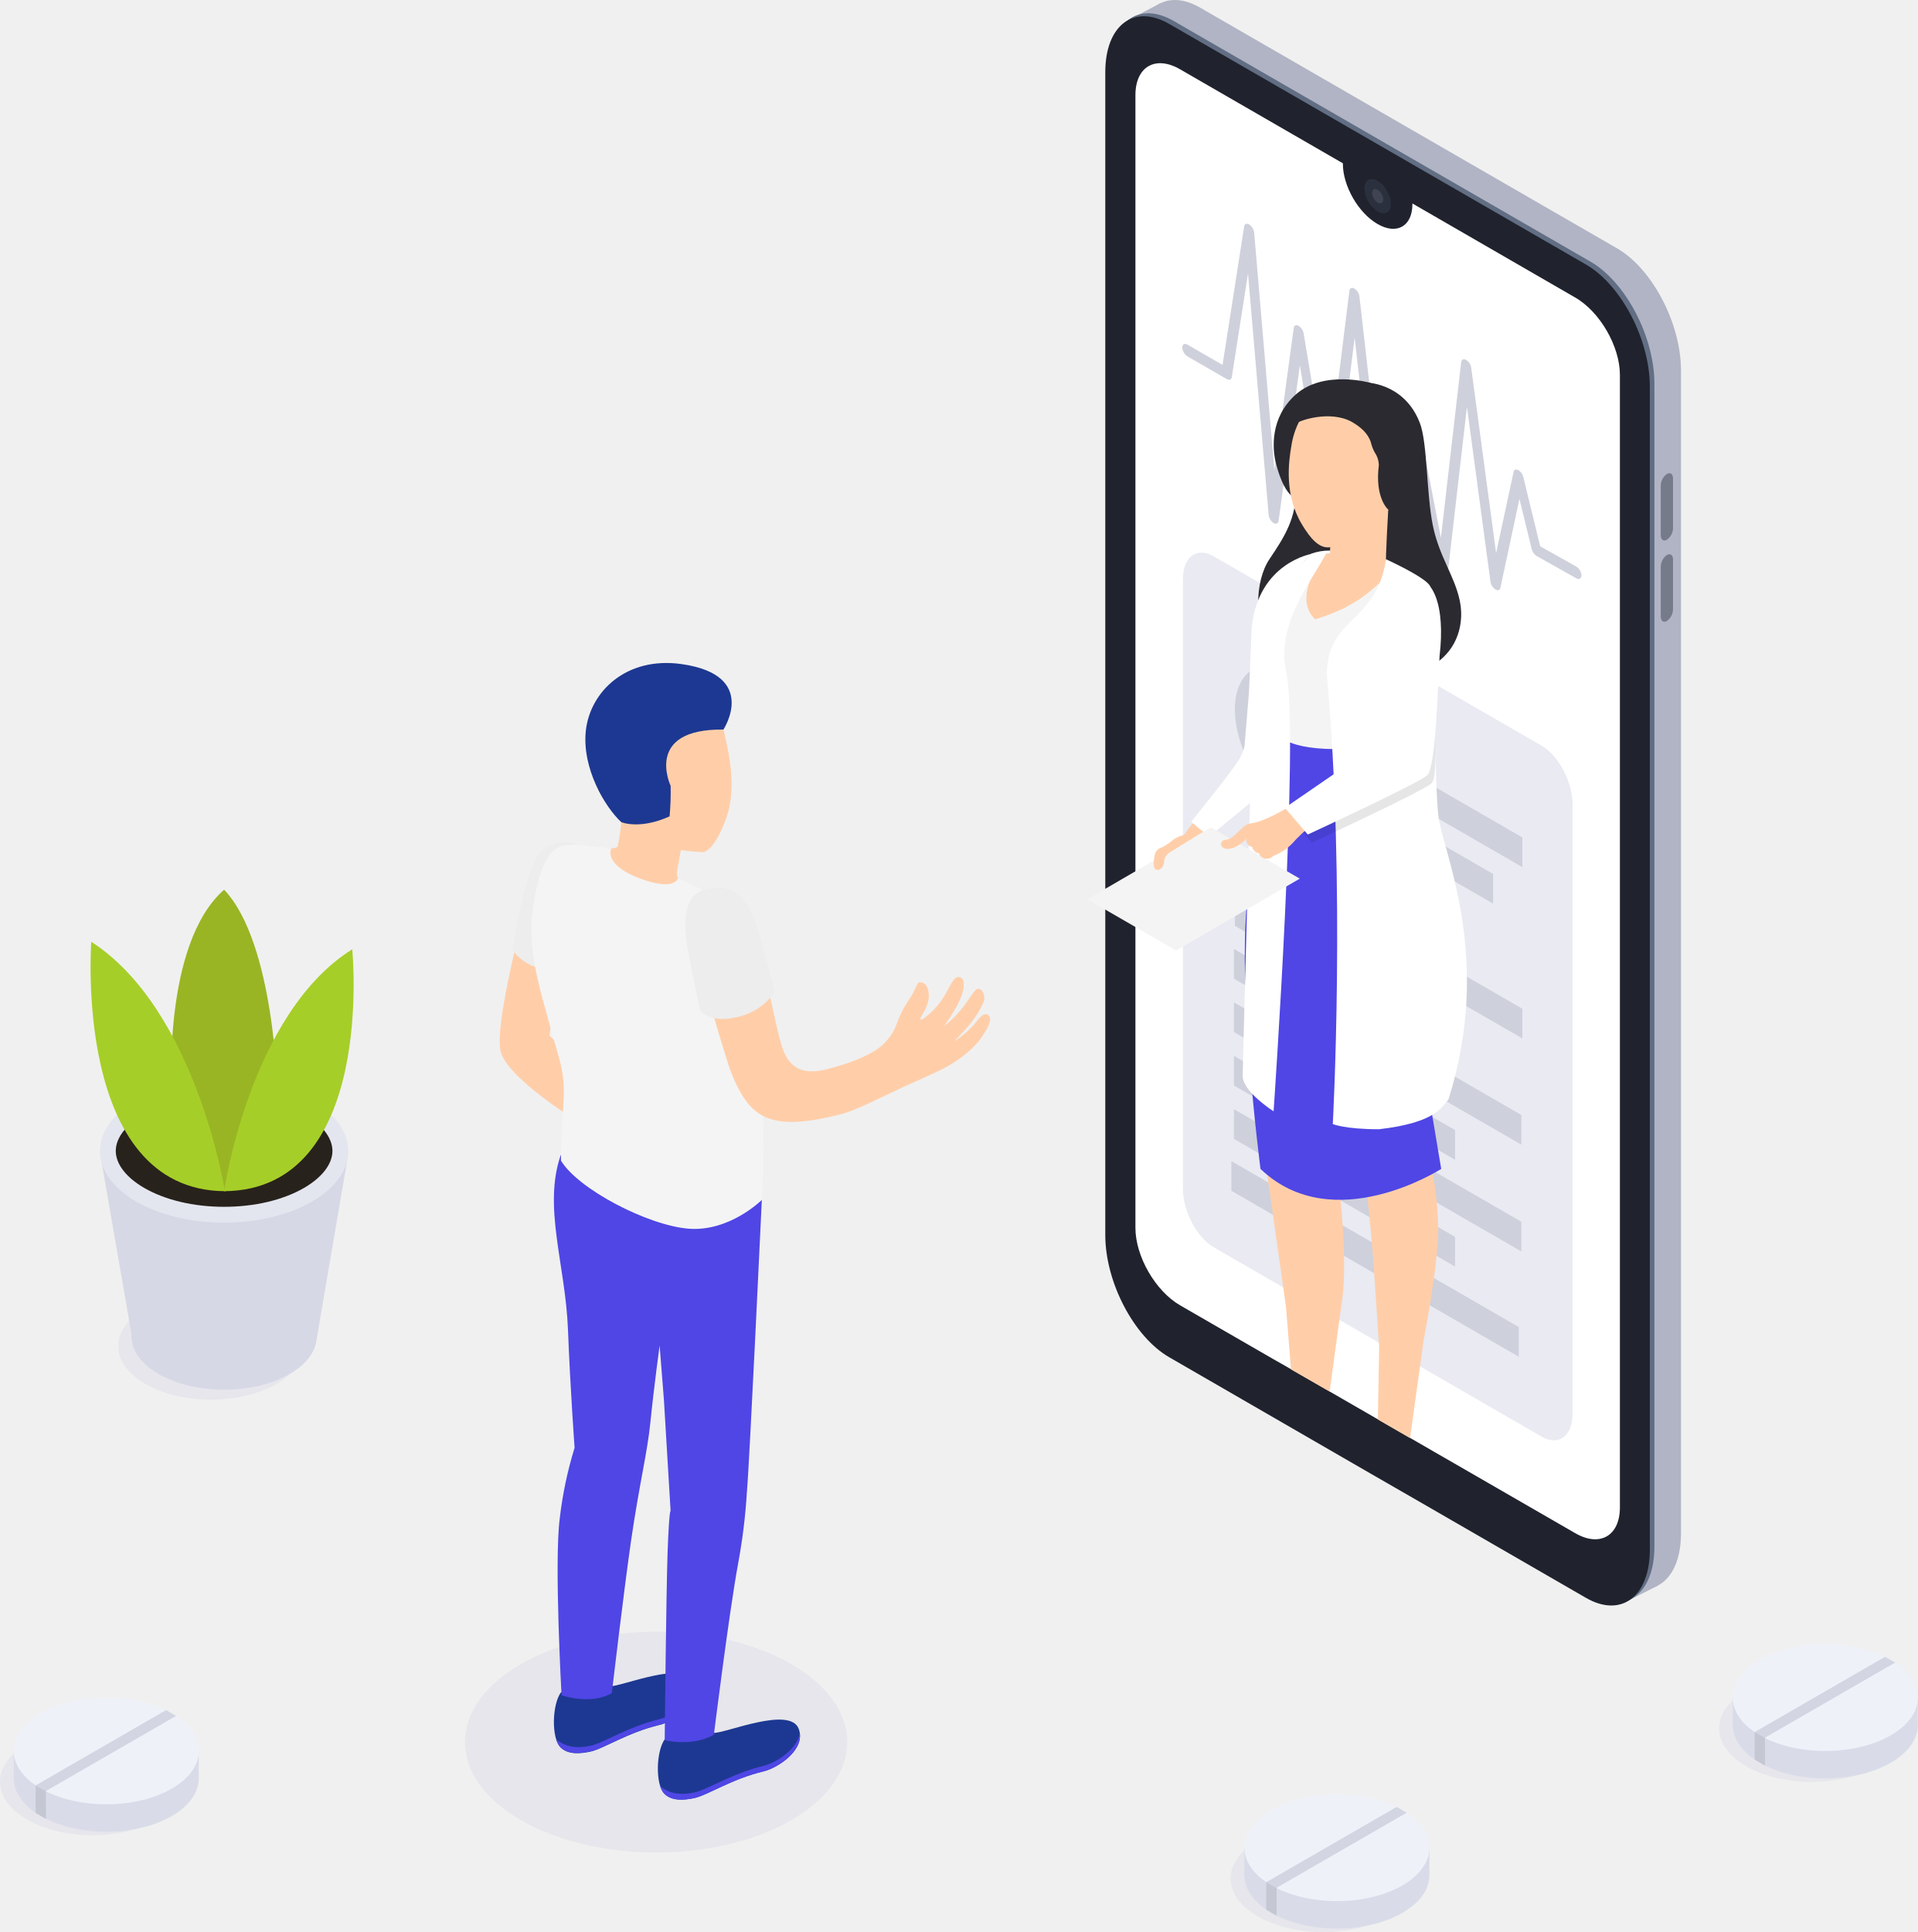
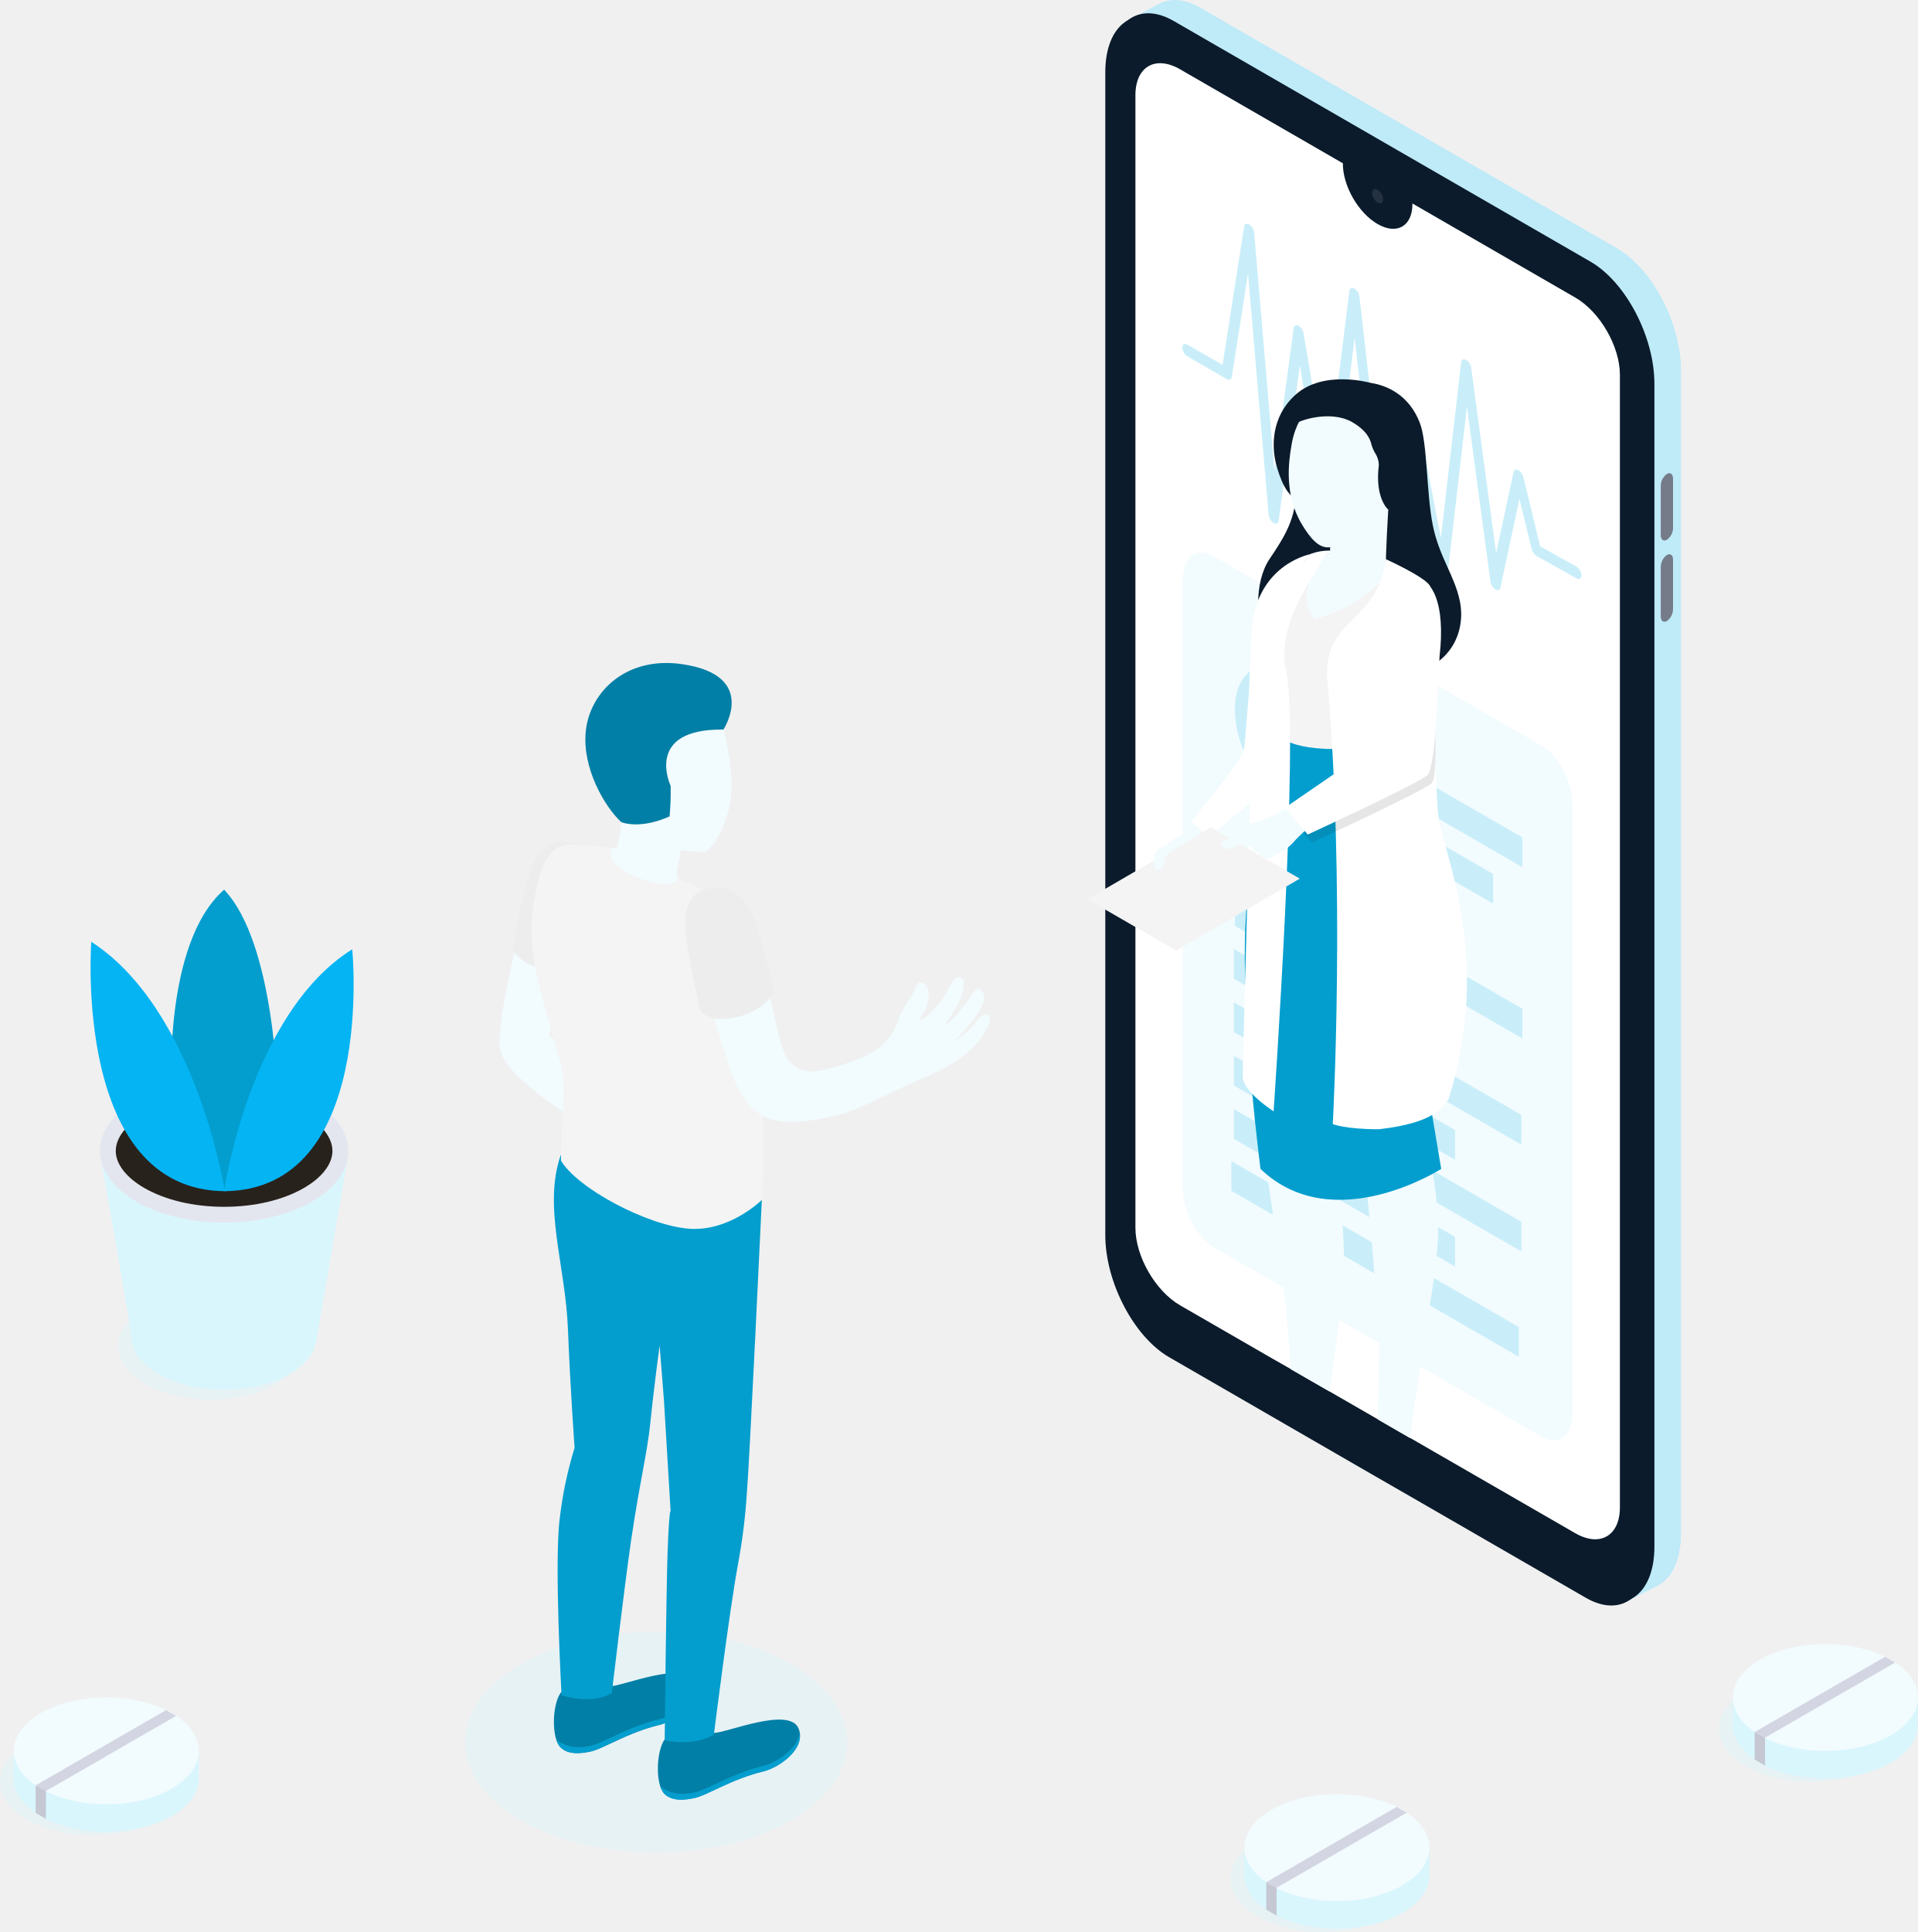
<svg xmlns="http://www.w3.org/2000/svg" viewBox="0 0 496.36 500">
  <defs>
-     <style>.cls-1{fill:#b1b4c4;}.cls-2{fill:#616e84;}.cls-3{fill:#20232d;}.cls-4,.cls-6{fill:#fff;}.cls-5{fill:#2b303f;}.cls-14,.cls-6{opacity:0.1;}.cls-7{fill:#757b89;}.cls-8{fill:#e9eaf2;}.cls-9{fill:#ced0db;}.cls-10{fill:#2b2a30;}.cls-11{fill:#ffcea9;}.cls-12{fill:#f4f4f4;}.cls-13{fill:#4f46e5;}.cls-15,.cls-21{fill:#d6d8e5;}.cls-15{opacity:0.4;}.cls-16{fill:#ededed;}.cls-17{fill:#1d3892;}.cls-18{fill:#4f46e5;}.cls-19{fill:#4f46e5;}.cls-20{fill:#1d3892;}.cls-22{fill:#e4e6ef;}.cls-23{fill:#28221c;}.cls-24{fill:#99b524;}.cls-25{fill:#a6ce28;}.cls-26{fill:#d9dce8;}.cls-27{fill:#eff1f9;}.cls-28{fill:#d3d6e2;}.cls-29{fill:#c5c8d3;}</style>
+     <style>.cls-1{fill:#BFEAF8;}.cls-2{fill:#0B1B2B;}.cls-3{fill:#0B1B2B;}.cls-4,.cls-6{fill:#fff;}.cls-5{fill:#0B1B2B;}.cls-14,.cls-6{opacity:0.1;}.cls-7{fill:#757b89;}.cls-8{fill:#F2FBFE;}.cls-9{fill:#C9EEF9;}.cls-10{fill:#0B1B2B;}.cls-11{fill:#F2FBFE;}.cls-12{fill:#f4f4f4;}.cls-13{fill:#039ECE;}.cls-15,.cls-21{fill:#D9F6FD;}.cls-15{opacity:0.4;}.cls-16{fill:#ededed;}.cls-17{fill:#027FA6;}.cls-18{fill:#039ECE;}.cls-19{fill:#039ECE;}.cls-20{fill:#027FA6;}.cls-22{fill:#e4e6ef;}.cls-23{fill:#28221c;}.cls-24{fill:#039ECE;}.cls-25{fill:#05B4F3;}.cls-26{fill:#D9F6FD;}.cls-27{fill:#F2FBFE;}.cls-28{fill:#d3d6e2;}.cls-29{fill:#c5c8d3;}</style>
  </defs>
  <g id="Слой_2" data-name="Слой 2">
    <g id="Слой_1-2" data-name="Слой 1">
      <path class="cls-1" d="M418.51,409.33,310.63,347c-9.14-5.27-16.55-19.43-16.55-31.61V14.49c0-12.18,7.41-17.78,16.55-12.5L418.51,64.27c9.14,5.28,16.55,19.44,16.55,31.62V396.82C435.06,409,427.65,414.61,418.51,409.33Z" />
      <polygon class="cls-1" points="420.36 414.76 428.91 410.44 420.71 396.38 420.36 414.76" />
      <polygon class="cls-1" points="292.4 4.99 300.27 0.86 298.68 12.46 292.4 4.99" />
      <path class="cls-2" d="M411.63,412.77,303.75,350.48c-9.14-5.27-16.55-19.43-16.55-31.61V17.93c0-12.18,7.41-17.78,16.55-12.51L411.63,67.71c9.14,5.28,16.55,19.43,16.55,31.62V400.26C428.18,412.45,420.77,418.05,411.63,412.77Z" />
      <path class="cls-3" d="M427,100.1V401c0,12.2-7.4,17.79-16.54,12.52l-42.31-24.43L355,381.52,302.6,351.25c-9.14-5.28-16.54-19.43-16.54-31.62V18.7c0-12.19,7.4-17.78,16.54-12.51L410.49,68.47C419.63,73.76,427,87.9,427,100.1Z" />
      <path class="cls-4" d="M419.25,97v293.1c0,7.37-5.17,10.38-11.57,6.68L374,377.35l-3-1.72-1-.59-7.29-4.2-21.1-12.17h0l-8.75-5.05-3.52-2-23.91-13.8c-6.39-3.69-11.57-12.67-11.57-20.07V24.63c0-7.39,5.18-10.38,11.57-6.69l42.12,24.32v.12c0,5.75,4,12.74,9,15.61s9,.54,9-5.2c0,0,0-.09,0-.13L407.68,77C414.08,80.67,419.25,89.65,419.25,97Z" />
      <ellipse class="cls-5" cx="356.55" cy="50.77" rx="2.79" ry="4.84" transform="translate(22.39 185.08) rotate(-30)" />
      <path class="cls-6" d="M356.55,52.43a3.16,3.16,0,0,1-1.44-2.49c0-.91.64-1.28,1.44-.82A3.16,3.16,0,0,1,358,51.6C358,52.51,357.34,52.88,356.55,52.43Z" />
      <path class="cls-7" d="M431.41,139.69h0c-.88.51-1.59,0-1.59-1.2V125.66a3.82,3.82,0,0,1,1.59-3h0c.88-.51,1.59,0,1.59,1.21v12.83A3.81,3.81,0,0,1,431.41,139.69Z" />
      <path class="cls-7" d="M431.41,160.72h0c-.88.5-1.59,0-1.59-1.21V146.68a3.83,3.83,0,0,1,1.59-3.05h0c.88-.5,1.59,0,1.59,1.21v12.83A3.83,3.83,0,0,1,431.41,160.72Z" />
      <path class="cls-8" d="M399,371.8l-84.85-49c-4.4-2.54-8-9.37-8-15.24V150c0-5.88,3.58-8.58,8-6l84.85,49c4.41,2.55,8,9.37,8,15.25v157.6C407,371.64,403.38,374.34,399,371.8Z" />
      <ellipse class="cls-9" cx="335.56" cy="192.78" rx="13.03" ry="22.57" transform="translate(-51.43 193.62) rotate(-30)" />
      <polygon class="cls-9" points="394 224.41 361.18 205.46 361.18 197.78 394 216.73 394 224.41" />
      <polygon class="cls-9" points="386.43 233.85 361.18 219.28 361.18 211.6 386.43 226.18 386.43 233.85" />
      <polygon class="cls-9" points="394 268.74 319.61 225.79 319.61 218.12 394 261.06 394 268.74" />
      <polygon class="cls-9" points="376.83 272.65 319.61 239.61 319.61 231.93 376.83 264.97 376.83 272.65" />
      <polygon class="cls-9" points="393.74 296.23 319.35 253.28 319.35 245.6 393.74 288.55 393.74 296.23" />
      <polygon class="cls-9" points="376.58 300.14 319.35 267.1 319.35 259.42 376.58 292.46 376.58 300.14" />
      <polygon class="cls-9" points="393.74 323.87 319.35 280.92 319.35 273.24 393.74 316.19 393.74 323.87" />
      <polygon class="cls-9" points="393.08 351.12 318.69 308.17 318.69 300.5 393.08 343.44 393.08 351.12" />
      <polygon class="cls-9" points="376.58 327.78 319.35 294.74 319.35 287.06 376.58 320.1 376.58 327.78" />
      <path class="cls-9" d="M329.61,135.35l0,0a2.93,2.93,0,0,1-1.27-2.09L323,70.78l-4.2,26.81c-.1.67-.65.89-1.29.52l-10.21-5.9A2.9,2.9,0,0,1,306,89.94c0-.83.59-1.17,1.31-.76l9.1,5.26L322,58.6c.1-.68.69-.89,1.33-.49a3,3,0,0,1,1.26,2.08l5.24,61.56,5-36.86c.09-.68.62-.91,1.25-.57a2.92,2.92,0,0,1,1.32,2l6,35.93,5.84-47c.08-.7.64-.94,1.29-.57h0a2.89,2.89,0,0,1,1.3,2l6.94,60.92,5.76-30c.12-.62.64-.82,1.26-.49l0,0a3,3,0,0,1,1.27,1.88l5.86,30.2,5.25-45.46c.08-.69.62-.95,1.27-.59a2.83,2.83,0,0,1,1.32,2l6.45,48,4.52-21c.12-.6.62-.8,1.21-.49a2.88,2.88,0,0,1,1.31,1.8l4.36,17.93,9.37,5.26h0a2.88,2.88,0,0,1,1.31,2.25c0,.84-.56,1.19-1.29.79l-10.33-5.8h0a3,3,0,0,1-1.25-1.77l-3.17-13-4.93,23c-.13.63-.68.84-1.31.43a2.92,2.92,0,0,1-1.26-2l-6.09-45.27-5,43.35c-.08.67-.59.93-1.22.61a2.85,2.85,0,0,1-1.35-1.92L366,115.66l-6.14,31.91c-.13.65-.7.83-1.33.45a3,3,0,0,1-1.26-2l-6.67-58.66L345,132.19c-.08.68-.61.93-1.25.59a3,3,0,0,1-1.33-2l-6-36.26-5.5,40.25C330.81,135.49,330.26,135.72,329.61,135.35Z" />
      <g id="Girl_14">
        <path id="_Контур_" data-name="&lt;Контур&gt;" class="cls-10" d="M344.14,101.42c2.09-3.36,18.07-5.57,23.32,8,2,5.13,1.69,18.25,3.36,26.5s5.59,12.91,7,19.6-.89,17.89-17,19.87-28.51-3.67-32.31-8.81-3.89-16.06.07-21.92,6.95-10.64,6.86-18.27Z" />
        <path id="_Контур_2" data-name="&lt;Контур&gt;" class="cls-10" d="M354.69,99.09s-12-3.47-19.32,3c-6.67,5.94-6.11,14-5.14,17.83s2.91,9,5.93,9.27S354.69,99.09,354.69,99.09Z" />
        <path id="_Контур_3" data-name="&lt;Контур&gt;" class="cls-11" d="M359.29,131.89s-.79,13.41-.55,14.39,5.27,1.94,6.67,3.11-7.29,14.77-11.71,16.79-18.12-3.13-19.07-10c-.87-6.27,3.92-11.14,5.77-12.84a27.21,27.21,0,0,1,3.78-.1l.4-6.5C350.58,134.88,359.29,131.89,359.29,131.89Z" />
        <path class="cls-11" d="M326.87,157.22c-.08-.37-2,.71-2.05.74s-.95,34.4-2.65,37.51h0c-4.28,7.31-15.66,19.66-15.94,21.05-.84,4.17,1.58.43,5.49,0,2.2-.27,15.11-13.34,18-16.32l.18.11c0-.12,0-.23.05-.34l.38-.39a17.16,17.16,0,0,0,.09-2.78C335.79,159.43,329.19,156.94,326.87,157.22Z" />
        <path class="cls-4" d="M323.94,162.5l-.68,16.56-1.09,13.05s.21,1.75-1.71,4.81-12.18,15.77-12.18,15.77l4.64,3.85,10.57-8.68,7-46.76-3.68-4.55Z" />
        <path id="_Контур_4" data-name="&lt;Контур&gt;" class="cls-12" d="M361.13,147.59c3.76.58,8.07,2.59,8.66,4.65.69,2.41,2.18,13.75-1.08,22.38s-5.46,14.12-7.33,17.83c0,0-16.3,7-29.44-1.16,0,0-.9-9.24-1-14.19-12.13-10.58-1.76-23.63,8.51-33.76a20.85,20.85,0,0,1,3.7-.05s-9.16,10.84-2.79,17C354.05,156.16,356.76,150,361.13,147.59Z" />
        <path id="_Контур_5" data-name="&lt;Контур&gt;" class="cls-11" d="M334.24,115.28h0c1.36-8.61,7.58-15.12,16.46-14.6a17.07,17.07,0,0,1,8.59,31.21,17.47,17.47,0,0,1-1.37,3.77c-3.15,3.66-11.51,6-14.27,6-2.38,0-4.44-2.2-6.67-5.9C332.32,128.08,333.5,119.54,334.24,115.28Z" />
        <path class="cls-10" d="M353.45,100.84c6.23,1.22,11.36,3,13.05,9.09,1.16,4.21,2.67,12.25,1.23,15.63l-.9,2.44-7.54,3.89s-3.52-2.93-2.43-11.53a6.1,6.1,0,0,0-1.06-3.26,10,10,0,0,1-1-2.6c-.76-2.4-2.69-4-4.89-5.29-5.62-3.15-13.84-.43-15,.71C338.67,102.14,346.21,99.42,353.45,100.84Z" />
        <path class="cls-11" d="M375.56,237.18c-1,10.88-7.06,57.12-7.06,57.12a86,86,0,0,1,3.74,24c-.06,6.73-1.82,18.15-3.81,28.73l-3.49,25.15-8.33-4.82.33-18.75c-.43-6.28-1.05-15.55-1.45-21.48-.65-9.64-2.38-25-2.88-28.78s-1.72-10.5-2.31-18-3.41-45.55-3.41-45.55l-.39,7.13s-.37,11.58-2,25.84-2.26,20.62-2.26,20.62,2.89,5.3,3.26,9.21c.3,3.09,3.82,27.49,1.71,39.91l-3.09,22.62-10-5.74-1.29-16.15c-1.71-12.1-5.32-37.76-5.88-41.1-.72-4.39-1.32-6.55-2.16-20.35s-.53-43.77.86-54.64,5.4-26.66,5.4-26.66a32,32,0,0,0,12.06,3c7,.36,18.25-1.77,18.25-1.77a110,110,0,0,0,6.43,9.95C370.94,211,377,220.53,375.56,237.18Z" />
        <path class="cls-13" d="M361.38,192.45l9.36,18.81s14.29,20.91-.52,74.67L373,302.51s-28,18-46.77,0c0,0-6.51-49.68-3.05-72.59A263.09,263.09,0,0,1,331.91,191s4.59,5.07,28.22,1.72" />
        <path class="cls-4" d="M339.49,143.34s-13.86,2.26-15.55,19.16l3.17-3.17S334.88,147.57,339.49,143.34Z" />
        <path class="cls-4" d="M343.19,143.29c-3.58,6.91-13,18.2-10.33,30.42,3.54,16.29-3.24,113.9-3.24,113.9s-8-5.07-8-9.13,3-109.42,3-114.41,8.76-13.85,14.71-20.77a13.79,13.79,0,0,1,4.91-.81c0,.37,0,.42-.05.8C343.89,143.31,343.72,143.29,343.19,143.29Z" />
        <polygon class="cls-12" points="281.42 232.72 313.42 214.12 336.4 227.39 304.39 245.99 281.42 232.72" />
        <path class="cls-11" d="M309.29,215.48c-2,.46-4,.61-5.68,1.86a13.68,13.68,0,0,1-2,1.48c-.32.17-.63.37-1,.51a3.1,3.1,0,0,0-1.28.85,3.16,3.16,0,0,0-.57,1.77,7.53,7.53,0,0,0-.11,2.32c.28,1.15,1.47,1.06,2.1.26a2.46,2.46,0,0,0,.53-1.4,3.08,3.08,0,0,1,1.35-2.45l7.65-4.75A.93.93,0,0,0,309.29,215.48Z" />
        <path class="cls-4" d="M371.47,173.06s-.26,28.71.79,38,14.3,36.51,2.63,73.44c-1.72,2-3.3,6.05-18,7.75-8.77,0-11.95-1.34-11.95-1.34s3.39-61.93-1.53-116.31c0-15,12.9-13.26,15.29-29.88,11.39,5.32,11.4,7,11.4,7Z" />
        <path class="cls-14" d="M365.69,151.4c-6.27.7-7.09,8.65-7.09,8.65l-.29,12.17s.68,15.52,2.48,20.25l-27.2,18.69,5.93,6.91s28.74-13.27,31-15.37,0-26.45.35-33.46C372.38,156,372,150.7,365.69,151.4Z" />
        <path class="cls-11" d="M370.19,158.13c-1.06-4.35-4.47-2.95-7.4-5.5-6.81,9.63-2.29,35.68-1.37,38.46L335.3,207.74h0c-.42.28-1.32.83-1.75,1.1-2.37,1.43-6.93,3.91-9.71,4.23-2.62.3-4,4-6.78,4.31a1.08,1.08,0,0,0-.71,1.86c1.12,1.08,4.11.19,6.15-2.2a1,1,0,0,0,0,.18,2,2,0,0,0,1.64,2,.94.94,0,0,0,.14.49,2,2,0,0,0,1.56,1.13h0a2,2,0,0,0,2.15,1.39,2.37,2.37,0,0,0,1.57-.72,13.81,13.81,0,0,0,5.71-4.12,57,57,0,0,1,4.24-3.94c7.09-3.05,28.35-12.13,29.3-13.42C370.19,198.12,371.7,164.34,370.19,158.13Z" />
        <path class="cls-4" d="M364.64,149.3c-6.27.7-7.09,8.65-7.09,8.65l-.29,12.16s.68,15.53,2.47,20.26l-27.19,18.69,5.93,6.91s28.74-13.27,30.95-15.37,2.77-23.74,3.15-30.74C374.13,156.64,370.92,148.6,364.64,149.3Z" />
      </g>
      <g id="Men_2">
        <ellipse class="cls-15" cx="169.8" cy="450.86" rx="49.46" ry="28.56" />
        <path id="_Контур_6" data-name="&lt;Контур&gt;" class="cls-11" d="M134.56,239.1c-.55,4.81-6.29,25.56-5.06,32.67s20.84,19,20.84,19l2.72-12.17L142.2,268l2.93-20.15Z" />
        <path id="_Контур_7" data-name="&lt;Контур&gt;" class="cls-16" d="M149.73,218.65c-2.8-1.21-8-1.48-10.92,3.3s-5.88,21.16-6.15,24c0,0,4.05,5.59,10.12,4.66Z" />
        <path class="cls-17" d="M172.12,450a16.84,16.84,0,0,0,12.69-1.54c3.05.09,19.64-7,21.9-1.05,2,5.23-5.21,10.06-9.05,11-8.38,2-14.58,6.21-17.95,6.92-2.5.53-5.75.88-7.75-1.09C169.57,461.88,169.77,453.13,172.12,450Z" />
        <path class="cls-18" d="M179.71,463.89c3.37-.7,9.57-4.88,17.95-6.91,3.22-.78,8.76-4.3,9.32-8.5.74,4.81-5.74,9.08-9.32,9.94-8.38,2-14.58,6.21-17.95,6.92-2.5.53-5.75.88-7.75-1.09a5,5,0,0,1-1.1-2C173.78,464.67,177.21,464.42,179.71,463.89Z" />
        <path class="cls-17" d="M145.21,437.93a16.78,16.78,0,0,0,12.69-1.53c3.06.09,19.64-7,21.9-1,2,5.23-5.21,10.06-9.05,11-8.38,2-14.58,6.21-17.94,6.92-2.51.53-5.76.88-7.75-1.1C142.66,449.8,142.87,441.05,145.21,437.93Z" />
        <path class="cls-18" d="M152.81,451.81c3.36-.71,9.56-4.88,17.94-6.91,3.22-.78,8.76-4.31,9.32-8.5.75,4.81-5.74,9.08-9.32,9.94-8.38,2-14.58,6.21-17.94,6.92-2.51.53-5.76.88-7.75-1.1a4.76,4.76,0,0,1-1.1-2C146.87,452.58,150.3,452.34,152.81,451.81Z" />
        <path id="_Контур_8" data-name="&lt;Контур&gt;" class="cls-19" d="M144.88,392.86a101.35,101.35,0,0,1,3.83-18.17S147.57,359,147,344.14c-.65-16.87-6.5-31.72-1.89-45.18l52.06,11.58s-3.15,67.26-3.85,75.4A151.22,151.22,0,0,1,191,404.82c-2.38,13.06-6.24,44.12-6.24,44.12-5.51,3.2-12.73,1.43-12.73,1.43s.4-39.28.75-48.69c.43-11.49.78-10.61.78-10.61l-1.72-28.61-1.12-14.24s-1.44,10.45-2.38,19.78c-.82,8.14-2.78,15.5-5,30.64-1.9,13.14-5,39.54-5,39.54-5.5,3.2-13,.55-13,.55S143.39,404.26,144.88,392.86Z" />
        <path id="_Контур_9" data-name="&lt;Контур&gt;" class="cls-11" d="M152.48,218.93c4,.2,6.92,1.22,7.42,0a52.39,52.39,0,0,0,.9-6.2c-.46-1.15-.85-2.38-.85-2.38-5-3.07-6.55-8.45-7.21-14.71-1.11-10.71,4.67-20.09,15.38-21.21,10.07-1,17.48,6,19.45,15.75,1.07,4.79,3.19,13.86.32,21.75-1.6,4.41-3.66,7.91-5.73,8.59a51.23,51.23,0,0,1-5.95-.52h0s-.53,3-.9,4.88-.22,2.92,3.58,5.27-5.75,7.15-12,6.68-13.25-4.24-15.18-8.28C149.58,224.1,149.76,218.8,152.48,218.93Z" />
        <path id="_Контур_10" data-name="&lt;Контур&gt;" class="cls-12" d="M158.22,219.52c-1.1,2.74,1.69,6.09,9.14,8.43s8.11-.67,8.11-.67,10.92,5,14.47,7.45c4.47,3.13,6.45,12.17,7.06,27.43.69,17.66.75,43.86.17,48.38,0,0-8.35,8.32-19,7.44s-28.67-10.33-33-17.64c.12-15.48,1.93-18-.58-26.92-5.74-20.42-8.76-28.78-6-42.35,2.3-11.19,5.52-12.58,9.94-12.47A92,92,0,0,1,158.22,219.52Z" />
        <path id="_Контур_11" data-name="&lt;Контур&gt;" class="cls-11" d="M213.8,276.76c-8.77,2.21-10.83-3.32-12-7.9-2.79-11.09-4.29-21.1-6.37-27.39-2.45-7.42-5-8.61-8.62-10.05-4.24-1.7-7.88,1.88-6.47,11.32,1.67,11.18,3.86,19,8,32.25,1.09,3.45,3.53,9.59,7.2,12.55,4.52,3.66,11.34,3.5,21.65.94,4.4-1.1,9.22-3.73,17.54-7.61,2.23-1,4-1.73,8.25-3.73s8.75-5.33,11-8.58,2.54-4.78,2.08-5.52c-.57-.93-1.59-.73-2.79.64a23.8,23.8,0,0,1-6.31,5.84s2.77-2.86,4.27-4.72a23.58,23.58,0,0,0,3.32-5.42c.79-1.9-.84-4.47-2.08-3.12s-1.83,2.73-4.1,5.45a23.73,23.73,0,0,1-4.07,3.87,44.57,44.57,0,0,0,3.75-6c1.44-2.94,1.42-4.45,1.36-5.44s-1.46-2.17-2.77-.3c-1.19,1.69-2,4.33-4.71,7.2-2,2.08-3.71,3.28-3.76,2.7s1.21-1.72,1.93-4.14,0-5-1.34-5.26-1.08-.2-2.16,2.06-2.72,3.94-4,7.25c-1.11,2.91-1.61,4.09-3.61,6.21C226.9,272.12,222.14,274.66,213.8,276.76Z" />
        <path id="_Контур_12" data-name="&lt;Контур&gt;" class="cls-16" d="M183.57,229.9c5.86-.86,10,1.78,12.58,10.65s4.4,16.16,4.4,16.16a15.94,15.94,0,0,1-9.81,6.51c-7,1.7-9.53-1.65-9.53-1.65s-2-9.3-3.16-15.63S176.32,231,183.57,229.9Z" />
        <path class="cls-20" d="M187.23,188.81s9.26-14.07-10.79-16.94c-14.46-2.06-23.76,7.23-24.83,17.31-1,9.63,4.91,19.63,9.19,23.6,2.09.75,6.59,1.18,12.5-1.51a70.89,70.89,0,0,0,.27-7.89S166.52,188.55,187.23,188.81Z" />
      </g>
      <ellipse class="cls-15" cx="54.58" cy="348.37" rx="23.98" ry="13.85" />
      <ellipse class="cls-21" cx="58" cy="345.8" rx="23.98" ry="13.85" />
      <polygon class="cls-21" points="25.9 298.46 34.29 346.76 81.92 346.76 90.11 298.81 25.9 298.46" />
      <ellipse class="cls-22" cx="58" cy="297.86" rx="32.13" ry="18.55" />
      <path class="cls-23" d="M58,312.32c-7.87,0-15.21-1.73-20.67-4.88-4.68-2.71-7.37-6.2-7.37-9.58s2.69-6.87,7.37-9.57c5.45-3.15,12.8-4.89,20.67-4.89s15.22,1.74,20.68,4.89c4.68,2.7,7.36,6.19,7.36,9.57s-2.68,6.87-7.36,9.58C73.22,310.59,65.88,312.32,58,312.32Z" />
      <path class="cls-24" d="M71.83,283.25s-.63-39.16-13.83-53c-16.11,14.18-13.56,53.06-13.56,53.06l13.76,25v0C60,308.37,71.83,283.25,71.83,283.25Z" />
      <path class="cls-25" d="M58.2,308.28s-7.33-46.92-34.57-64.55C23.63,243.73,18.77,308,58.2,308.28Z" />
      <path class="cls-25" d="M58,308.28s6.61-46,33.16-62.6C91.16,245.68,97.43,308,58,308.28Z" />
      <ellipse class="cls-15" cx="342.45" cy="486.17" rx="23.95" ry="13.83" />
      <ellipse class="cls-26" cx="346.01" cy="485.28" rx="23.95" ry="13.83" />
      <path class="cls-26" d="M322.06,485.06v-6.94l7.61,2.55Z" />
      <polygon class="cls-26" points="369.94 478.61 369.94 484.84 361.17 483.12 369.94 478.61" />
      <ellipse class="cls-27" cx="346.01" cy="478.17" rx="23.95" ry="13.83" />
      <polygon class="cls-28" points="330.31 488.61 327.71 487.11 361.48 467.62 364.07 469.12 330.31 488.61" />
      <polygon class="cls-29" points="327.71 487.11 327.71 494.21 330.07 495.61 330.4 495.77 330.4 488.61 327.71 487.11" />
      <ellipse class="cls-15" cx="23.95" cy="461.12" rx="23.95" ry="13.83" />
      <ellipse class="cls-26" cx="27.51" cy="460.23" rx="23.95" ry="13.83" />
      <path class="cls-26" d="M3.56,460v-6.95l7.61,2.56Z" />
      <polygon class="cls-26" points="51.44 453.56 51.44 459.79 42.67 458.06 51.44 453.56" />
      <ellipse class="cls-27" cx="27.51" cy="453.12" rx="23.95" ry="13.83" />
      <polygon class="cls-28" points="11.81 463.56 9.22 462.06 42.98 442.57 45.58 444.07 11.81 463.56" />
      <polygon class="cls-29" points="9.22 462.06 9.22 469.16 11.57 470.55 11.9 470.72 11.9 463.56 9.22 462.06" />
      <ellipse class="cls-15" cx="468.86" cy="447.32" rx="23.95" ry="13.83" />
      <ellipse class="cls-26" cx="472.41" cy="446.43" rx="23.95" ry="13.83" />
      <path class="cls-26" d="M448.47,446.21c0-.06,0-6.95,0-6.95l7.62,2.56Z" />
      <polygon class="cls-26" points="496.35 439.76 496.35 445.99 487.58 444.26 496.35 439.76" />
      <ellipse class="cls-27" cx="472.41" cy="439.32" rx="23.95" ry="13.83" />
      <polygon class="cls-28" points="456.72 449.76 454.12 448.26 487.88 428.77 490.48 430.27 456.72 449.76" />
      <polygon class="cls-29" points="454.12 448.26 454.12 455.36 456.48 456.75 456.81 456.92 456.81 449.76 454.12 448.26" />
    </g>
  </g>
</svg>
